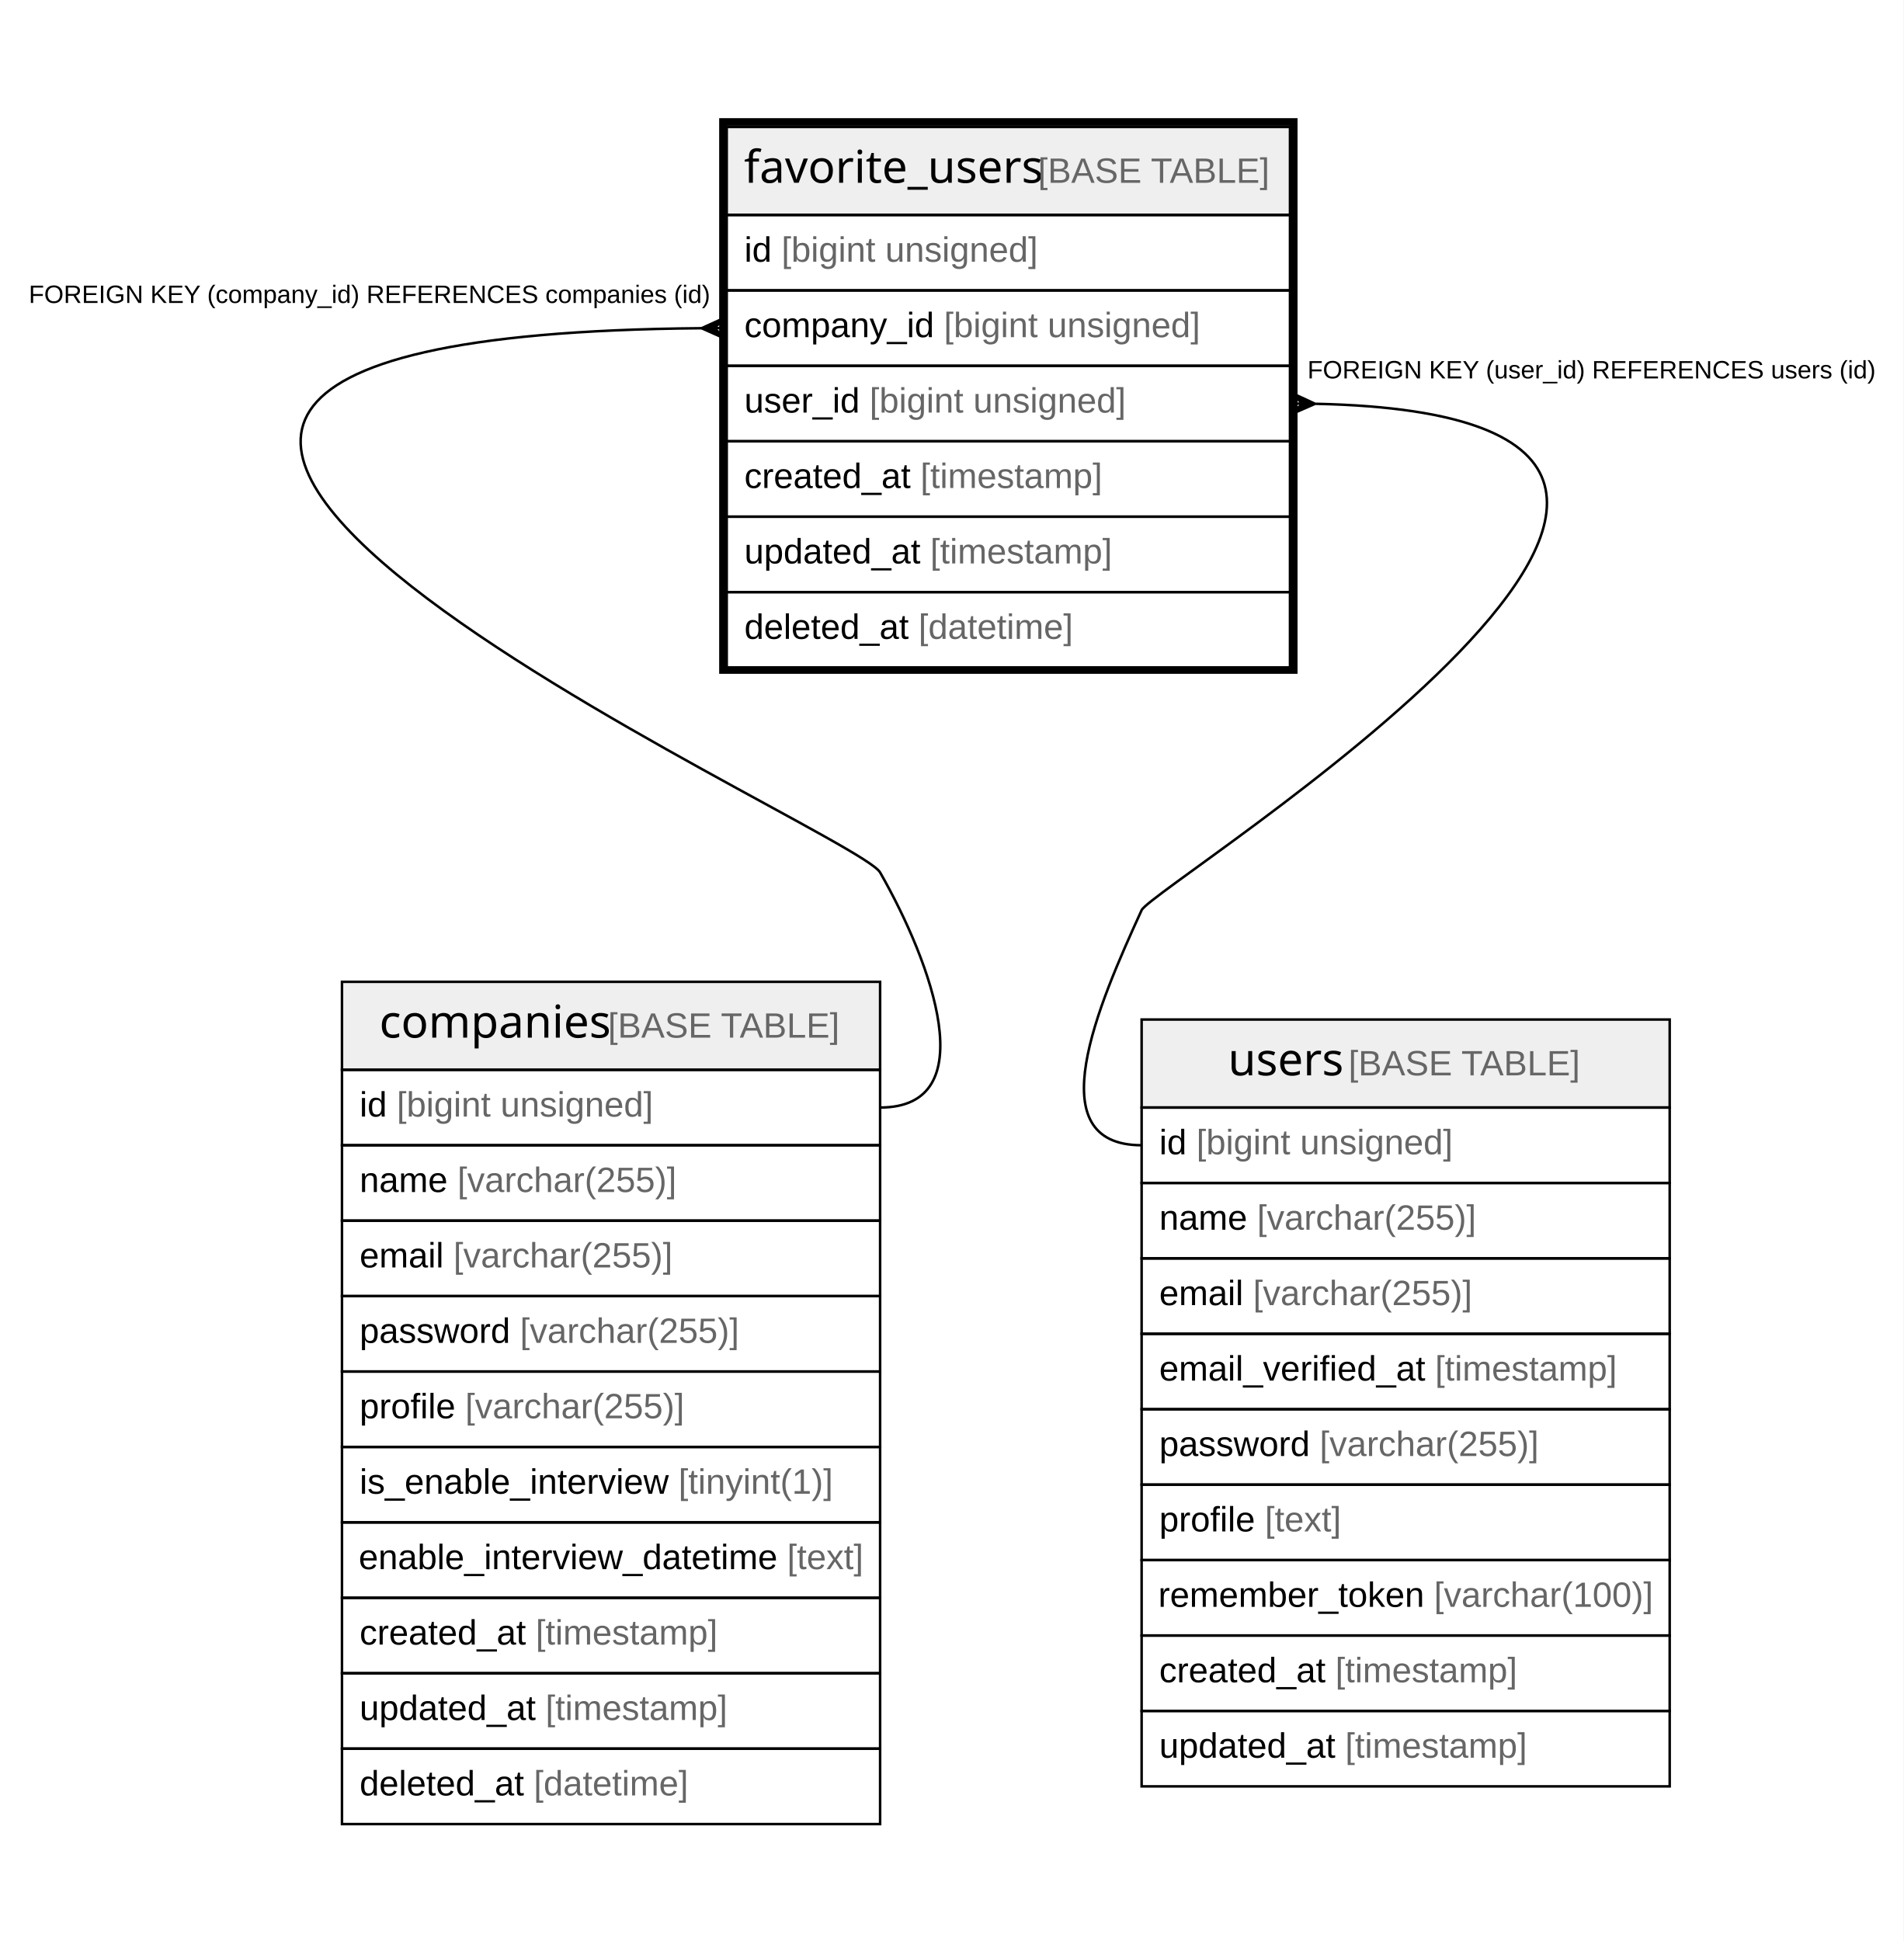
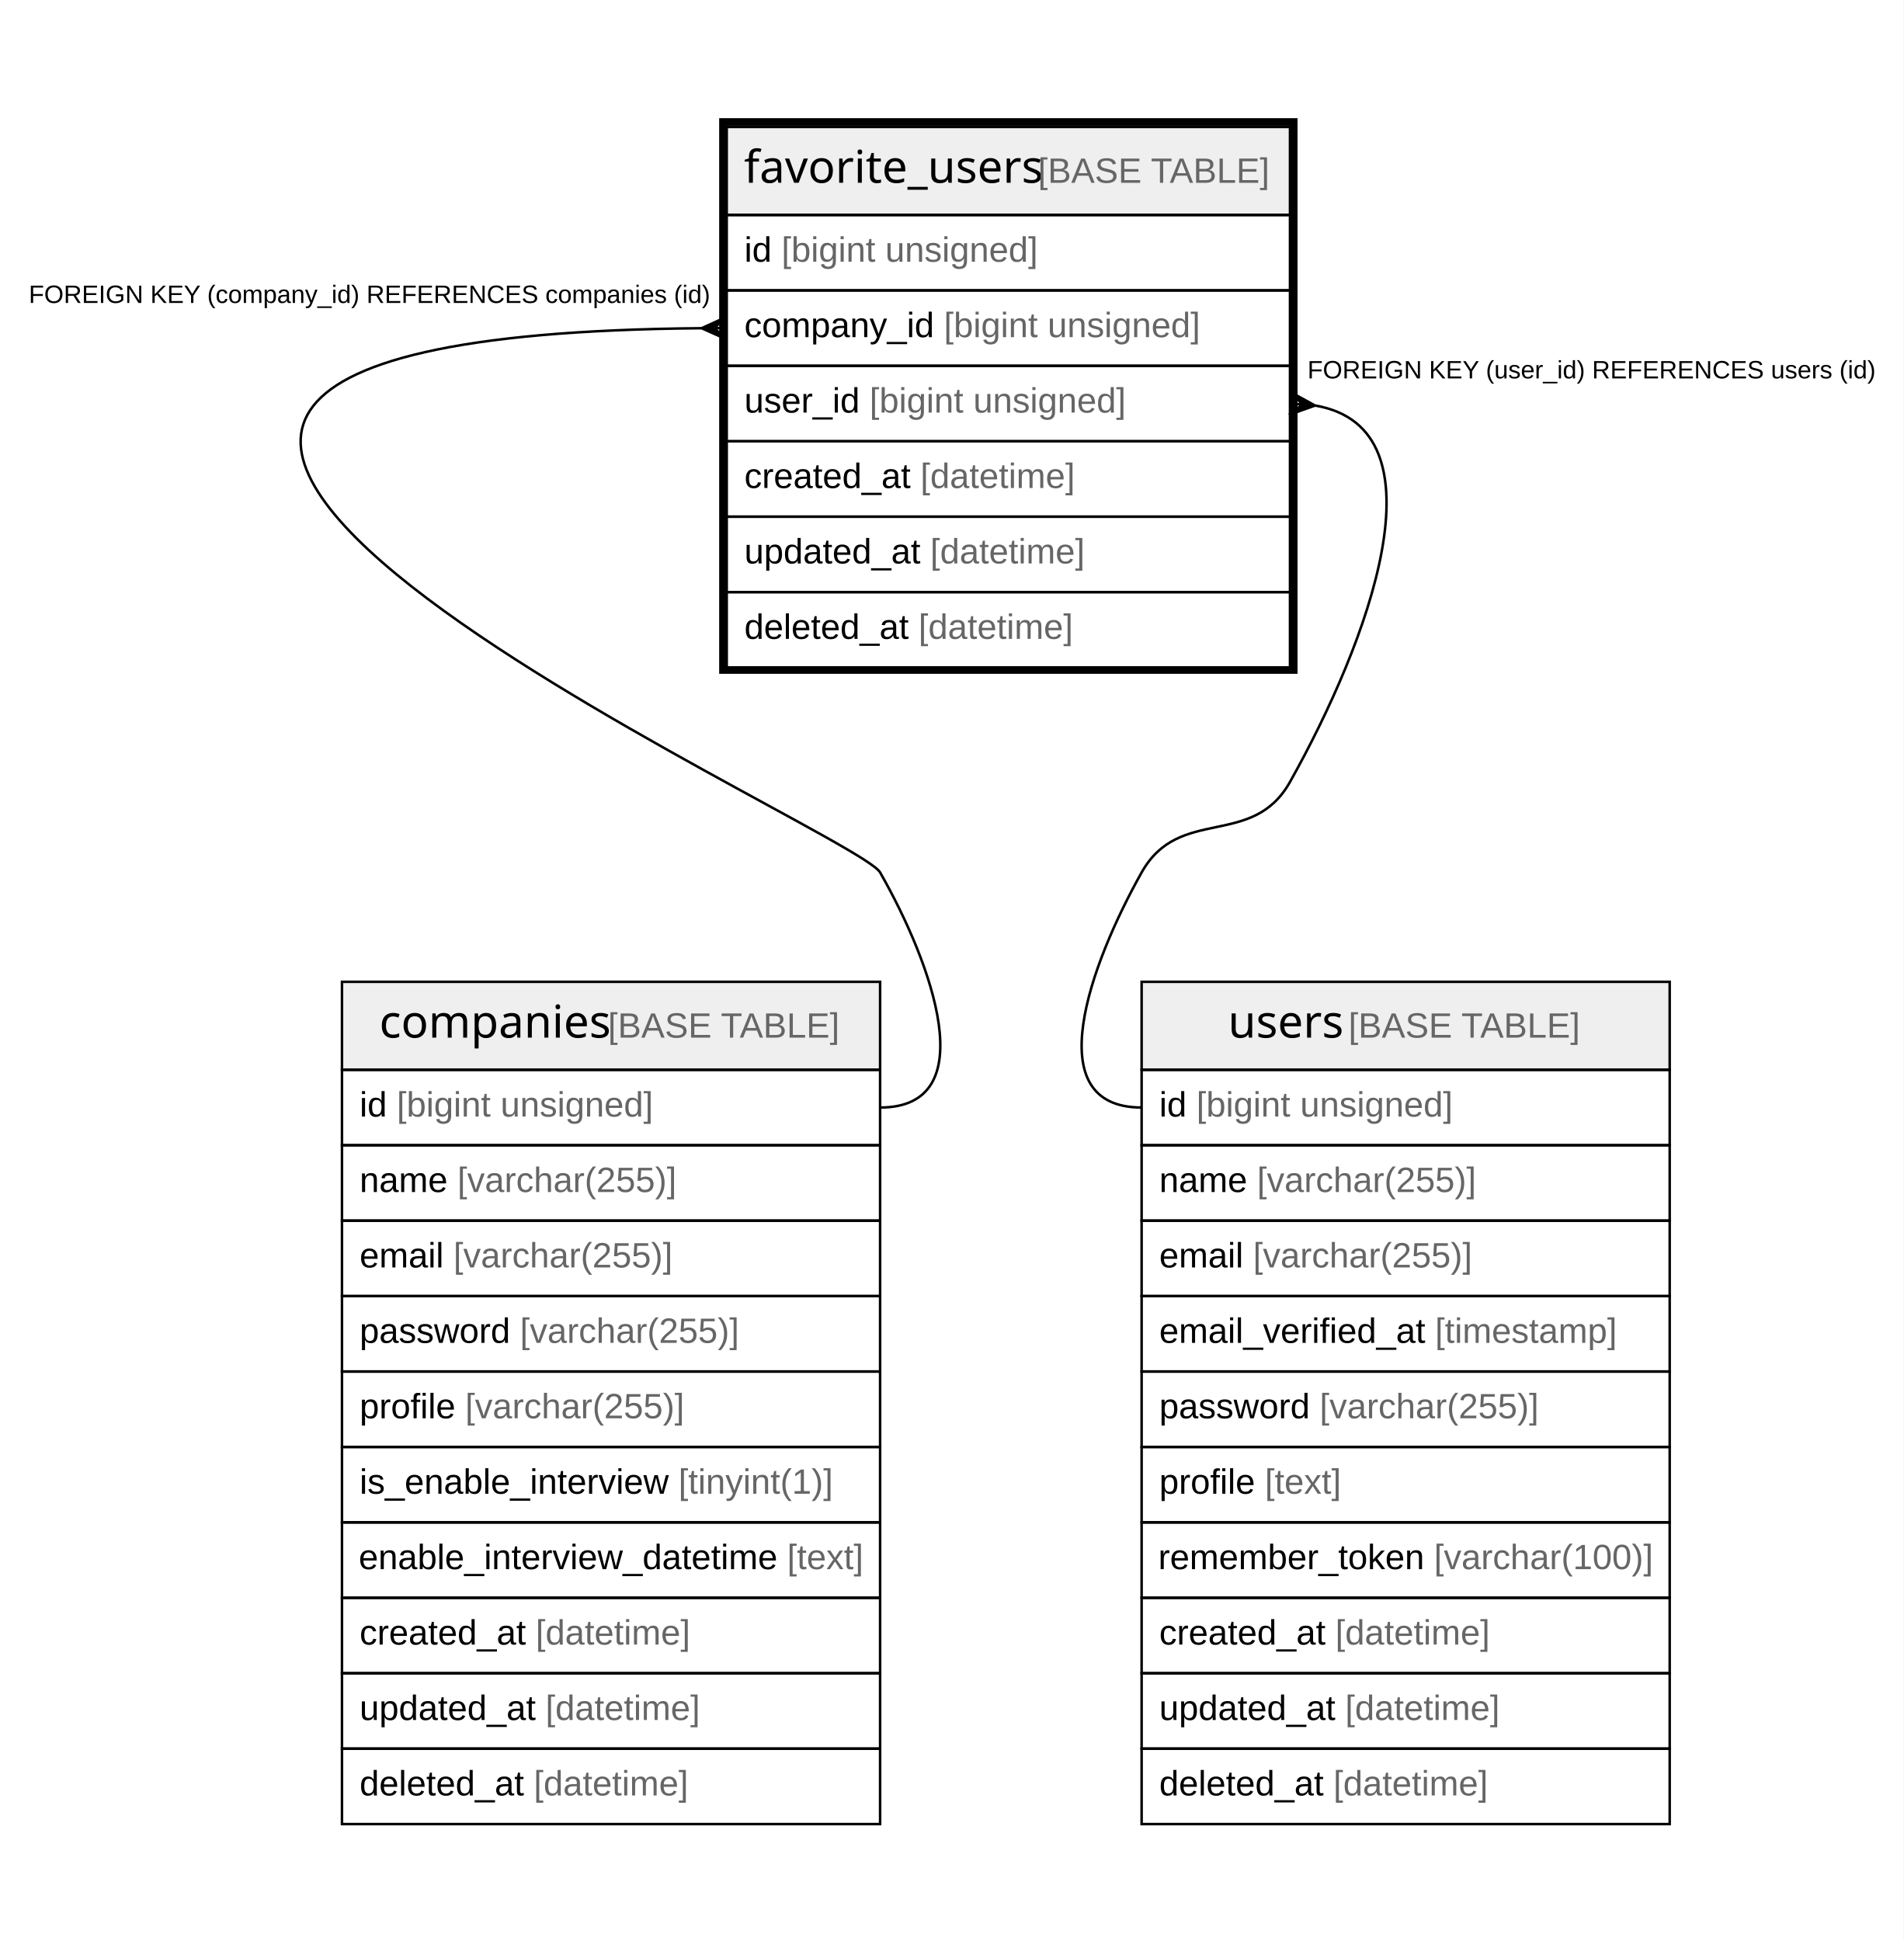
<svg xmlns="http://www.w3.org/2000/svg" width="757pt" height="772pt" viewBox="0.00 0.00 757.00 772.00">
  <g id="graph0" class="graph" transform="scale(1 1) rotate(0) translate(4 768)">
    <polygon fill="#ffffff" stroke="transparent" points="-4,4 -4,-768 753,-768 753,4 -4,4" />
    <g id="node1" class="node">
      <polygon fill="#efefef" stroke="transparent" points="285,-682.5 285,-717.5 509,-717.5 509,-682.5 285,-682.5" />
      <polygon fill="none" stroke="#000000" points="285,-682.5 285,-717.5 509,-717.5 509,-682.5 285,-682.5" />
      <text text-anchor="start" x="291.863" y="-695.3" font-family="Arial Bold" font-size="18.00" fill="#000000">favorite_users</text>
      <text text-anchor="start" x="404.883" y="-695.3" font-family="Arial" font-size="14.00" fill="#000000"> </text>
      <text text-anchor="start" x="408.774" y="-695.3" font-family="Arial" font-size="14.00" fill="#666666">[BASE TABLE]</text>
      <polygon fill="none" stroke="#000000" points="285,-652.5 285,-682.5 509,-682.5 509,-652.5 285,-652.5" />
      <text text-anchor="start" x="292" y="-663.9" font-family="Arial" font-size="14.00" fill="#000000">id </text>
      <text text-anchor="start" x="306.78" y="-663.9" font-family="Arial" font-size="14.00" fill="#666666">[bigint unsigned]</text>
      <polygon fill="none" stroke="#000000" points="285,-622.5 285,-652.5 509,-652.5 509,-622.5 285,-622.5" />
      <text text-anchor="start" x="292" y="-633.9" font-family="Arial" font-size="14.00" fill="#000000">company_id </text>
      <text text-anchor="start" x="371.353" y="-633.9" font-family="Arial" font-size="14.00" fill="#666666">[bigint unsigned]</text>
      <polygon fill="none" stroke="#000000" points="285,-592.5 285,-622.5 509,-622.5 509,-592.5 285,-592.5" />
      <text text-anchor="start" x="292" y="-603.9" font-family="Arial" font-size="14.00" fill="#000000">user_id </text>
      <text text-anchor="start" x="341.788" y="-603.9" font-family="Arial" font-size="14.00" fill="#666666">[bigint unsigned]</text>
      <polygon fill="none" stroke="#000000" points="285,-562.5 285,-592.5 509,-592.5 509,-562.5 285,-562.5" />
      <text text-anchor="start" x="292" y="-573.9" font-family="Arial" font-size="14.00" fill="#000000">created_at </text>
-       <text text-anchor="start" x="362.028" y="-573.9" font-family="Arial" font-size="14.00" fill="#666666">[timestamp]</text>
+       <text text-anchor="start" x="362.028" y="-573.9" font-family="Arial" font-size="14.00" fill="#666666">[datetime]</text>
      <polygon fill="none" stroke="#000000" points="285,-532.5 285,-562.5 509,-562.5 509,-532.5 285,-532.5" />
      <text text-anchor="start" x="292" y="-543.9" font-family="Arial" font-size="14.00" fill="#000000">updated_at </text>
-       <text text-anchor="start" x="365.933" y="-543.9" font-family="Arial" font-size="14.00" fill="#666666">[timestamp]</text>
+       <text text-anchor="start" x="365.933" y="-543.9" font-family="Arial" font-size="14.00" fill="#666666">[datetime]</text>
      <polygon fill="none" stroke="#000000" points="285,-502.5 285,-532.5 509,-532.5 509,-502.5 285,-502.5" />
      <text text-anchor="start" x="292" y="-513.9" font-family="Arial" font-size="14.00" fill="#000000">deleted_at </text>
      <text text-anchor="start" x="361.257" y="-513.9" font-family="Arial" font-size="14.00" fill="#666666">[datetime]</text>
      <polygon fill="none" stroke="#000000" stroke-width="3" points="283.5,-501.5 283.5,-719.5 510.5,-719.5 510.5,-501.5 283.5,-501.5" />
    </g>
    <g id="node2" class="node">
      <polygon fill="#efefef" stroke="transparent" points="132,-342.5 132,-377.5 346,-377.5 346,-342.5 132,-342.5" />
      <polygon fill="none" stroke="#000000" points="132,-342.5 132,-377.5 346,-377.5 346,-342.5 132,-342.5" />
      <text text-anchor="start" x="146.864" y="-355.3" font-family="Arial Bold" font-size="18.00" fill="#000000">companies</text>
      <text text-anchor="start" x="233.882" y="-355.3" font-family="Arial" font-size="14.00" fill="#000000"> </text>
      <text text-anchor="start" x="237.772" y="-355.3" font-family="Arial" font-size="14.00" fill="#666666">[BASE TABLE]</text>
      <polygon fill="none" stroke="#000000" points="132,-312.5 132,-342.5 346,-342.5 346,-312.5 132,-312.5" />
      <text text-anchor="start" x="139" y="-323.9" font-family="Arial" font-size="14.00" fill="#000000">id </text>
      <text text-anchor="start" x="153.78" y="-323.9" font-family="Arial" font-size="14.00" fill="#666666">[bigint unsigned]</text>
      <polygon fill="none" stroke="#000000" points="132,-282.5 132,-312.5 346,-312.5 346,-282.5 132,-282.5" />
      <text text-anchor="start" x="139" y="-293.9" font-family="Arial" font-size="14.00" fill="#000000">name </text>
      <text text-anchor="start" x="177.899" y="-293.9" font-family="Arial" font-size="14.00" fill="#666666">[varchar(255)]</text>
      <polygon fill="none" stroke="#000000" points="132,-252.5 132,-282.5 346,-282.5 346,-252.5 132,-252.5" />
      <text text-anchor="start" x="139" y="-263.9" font-family="Arial" font-size="14.00" fill="#000000">email </text>
      <text text-anchor="start" x="176.33" y="-263.9" font-family="Arial" font-size="14.00" fill="#666666">[varchar(255)]</text>
      <polygon fill="none" stroke="#000000" points="132,-222.5 132,-252.5 346,-252.5 346,-222.5 132,-222.5" />
      <text text-anchor="start" x="139" y="-233.9" font-family="Arial" font-size="14.00" fill="#000000">password </text>
      <text text-anchor="start" x="202.788" y="-233.9" font-family="Arial" font-size="14.00" fill="#666666">[varchar(255)]</text>
      <polygon fill="none" stroke="#000000" points="132,-192.5 132,-222.5 346,-222.5 346,-192.5 132,-192.5" />
      <text text-anchor="start" x="139" y="-203.9" font-family="Arial" font-size="14.00" fill="#000000">profile </text>
      <text text-anchor="start" x="181.003" y="-203.9" font-family="Arial" font-size="14.00" fill="#666666">[varchar(255)]</text>
      <polygon fill="none" stroke="#000000" points="132,-162.5 132,-192.5 346,-192.5 346,-162.5 132,-162.5" />
      <text text-anchor="start" x="139" y="-173.9" font-family="Arial" font-size="14.00" fill="#000000">is_enable_interview </text>
      <text text-anchor="start" x="265.801" y="-173.9" font-family="Arial" font-size="14.00" fill="#666666">[tinyint(1)]</text>
      <polygon fill="none" stroke="#000000" points="132,-132.5 132,-162.5 346,-162.5 346,-132.5 132,-132.5" />
      <text text-anchor="start" x="138.641" y="-143.9" font-family="Arial" font-size="14.00" fill="#000000">enable_interview_datetime </text>
      <text text-anchor="start" x="309.014" y="-143.9" font-family="Arial" font-size="14.00" fill="#666666">[text]</text>
      <polygon fill="none" stroke="#000000" points="132,-102.5 132,-132.5 346,-132.5 346,-102.5 132,-102.5" />
      <text text-anchor="start" x="139" y="-113.9" font-family="Arial" font-size="14.00" fill="#000000">created_at </text>
-       <text text-anchor="start" x="209.028" y="-113.9" font-family="Arial" font-size="14.00" fill="#666666">[timestamp]</text>
+       <text text-anchor="start" x="209.028" y="-113.9" font-family="Arial" font-size="14.00" fill="#666666">[datetime]</text>
      <polygon fill="none" stroke="#000000" points="132,-72.5 132,-102.5 346,-102.5 346,-72.5 132,-72.5" />
      <text text-anchor="start" x="139" y="-83.9" font-family="Arial" font-size="14.00" fill="#000000">updated_at </text>
-       <text text-anchor="start" x="212.933" y="-83.9" font-family="Arial" font-size="14.00" fill="#666666">[timestamp]</text>
+       <text text-anchor="start" x="212.933" y="-83.9" font-family="Arial" font-size="14.00" fill="#666666">[datetime]</text>
      <polygon fill="none" stroke="#000000" points="132,-42.5 132,-72.5 346,-72.5 346,-42.5 132,-42.5" />
      <text text-anchor="start" x="139" y="-53.9" font-family="Arial" font-size="14.00" fill="#000000">deleted_at </text>
      <text text-anchor="start" x="208.257" y="-53.9" font-family="Arial" font-size="14.00" fill="#666666">[datetime]</text>
    </g>
    <g id="edge1" class="edge">
      <path fill="none" stroke="#000000" d="M274.98,-637.459C-116.935,-634.217 335.795,-438.872 346,-421 366.606,-384.913 387.556,-327.5 346,-327.5" />
      <polygon fill="#000000" stroke="#000000" points="275,-637.459 284.982,-642 280,-637.48 285,-637.5 285,-637.5 285,-637.5 280,-637.48 285.018,-633 275,-637.459 275,-637.459" />
      <text text-anchor="start" x="7.438" y="-647.5" font-family="Arial" font-size="10.00" fill="#000000">FOREIGN KEY (company_id) REFERENCES companies (id)</text>
    </g>
    <g id="node3" class="node">
-       <polygon fill="#efefef" stroke="transparent" points="450,-327.5 450,-362.5 660,-362.5 660,-327.5 450,-327.5" />
-       <polygon fill="none" stroke="#000000" points="450,-327.5 450,-362.5 660,-362.5 660,-327.5 450,-327.5" />
-       <text text-anchor="start" x="484.371" y="-340.3" font-family="Arial Bold" font-size="18.00" fill="#000000">users</text>
-       <text text-anchor="start" x="528.375" y="-340.3" font-family="Arial" font-size="14.00" fill="#000000"> </text>
-       <text text-anchor="start" x="532.266" y="-340.3" font-family="Arial" font-size="14.00" fill="#666666">[BASE TABLE]</text>
-       <polygon fill="none" stroke="#000000" points="450,-297.5 450,-327.5 660,-327.5 660,-297.5 450,-297.5" />
-       <text text-anchor="start" x="457" y="-308.9" font-family="Arial" font-size="14.00" fill="#000000">id </text>
-       <text text-anchor="start" x="471.78" y="-308.9" font-family="Arial" font-size="14.00" fill="#666666">[bigint unsigned]</text>
-       <polygon fill="none" stroke="#000000" points="450,-267.5 450,-297.5 660,-297.5 660,-267.5 450,-267.5" />
-       <text text-anchor="start" x="457" y="-278.9" font-family="Arial" font-size="14.00" fill="#000000">name </text>
-       <text text-anchor="start" x="495.899" y="-278.9" font-family="Arial" font-size="14.00" fill="#666666">[varchar(255)]</text>
-       <polygon fill="none" stroke="#000000" points="450,-237.5 450,-267.5 660,-267.5 660,-237.5 450,-237.5" />
-       <text text-anchor="start" x="457" y="-248.9" font-family="Arial" font-size="14.00" fill="#000000">email </text>
-       <text text-anchor="start" x="494.33" y="-248.9" font-family="Arial" font-size="14.00" fill="#666666">[varchar(255)]</text>
-       <polygon fill="none" stroke="#000000" points="450,-207.5 450,-237.5 660,-237.5 660,-207.5 450,-207.5" />
-       <text text-anchor="start" x="457" y="-218.9" font-family="Arial" font-size="14.00" fill="#000000">email_verified_at </text>
-       <text text-anchor="start" x="566.68" y="-218.9" font-family="Arial" font-size="14.00" fill="#666666">[timestamp]</text>
-       <polygon fill="none" stroke="#000000" points="450,-177.5 450,-207.5 660,-207.5 660,-177.5 450,-177.5" />
-       <text text-anchor="start" x="457" y="-188.9" font-family="Arial" font-size="14.00" fill="#000000">password </text>
-       <text text-anchor="start" x="520.788" y="-188.9" font-family="Arial" font-size="14.00" fill="#666666">[varchar(255)]</text>
-       <polygon fill="none" stroke="#000000" points="450,-147.5 450,-177.5 660,-177.5 660,-147.5 450,-147.5" />
-       <text text-anchor="start" x="457" y="-158.9" font-family="Arial" font-size="14.00" fill="#000000">profile </text>
-       <text text-anchor="start" x="499.003" y="-158.9" font-family="Arial" font-size="14.00" fill="#666666">[text]</text>
-       <polygon fill="none" stroke="#000000" points="450,-117.5 450,-147.5 660,-147.5 660,-117.5 450,-117.5" />
-       <text text-anchor="start" x="456.598" y="-128.9" font-family="Arial" font-size="14.00" fill="#000000">remember_token </text>
-       <text text-anchor="start" x="566.283" y="-128.9" font-family="Arial" font-size="14.00" fill="#666666">[varchar(100)]</text>
-       <polygon fill="none" stroke="#000000" points="450,-87.5 450,-117.5 660,-117.5 660,-87.5 450,-87.5" />
-       <text text-anchor="start" x="457" y="-98.9" font-family="Arial" font-size="14.00" fill="#000000">created_at </text>
-       <text text-anchor="start" x="527.028" y="-98.9" font-family="Arial" font-size="14.00" fill="#666666">[timestamp]</text>
-       <polygon fill="none" stroke="#000000" points="450,-57.5 450,-87.5 660,-87.5 660,-57.5 450,-57.5" />
-       <text text-anchor="start" x="457" y="-68.9" font-family="Arial" font-size="14.00" fill="#000000">updated_at </text>
-       <text text-anchor="start" x="530.933" y="-68.9" font-family="Arial" font-size="14.00" fill="#666666">[timestamp]</text>
+       <polygon fill="#efefef" stroke="transparent" points="450,-342.5 450,-377.5 660,-377.5 660,-342.5 450,-342.5" />
+       <polygon fill="none" stroke="#000000" points="450,-342.5 450,-377.5 660,-377.5 660,-342.5 450,-342.5" />
+       <text text-anchor="start" x="484.371" y="-355.3" font-family="Arial Bold" font-size="18.00" fill="#000000">users</text>
+       <text text-anchor="start" x="528.375" y="-355.3" font-family="Arial" font-size="14.00" fill="#000000"> </text>
+       <text text-anchor="start" x="532.266" y="-355.3" font-family="Arial" font-size="14.00" fill="#666666">[BASE TABLE]</text>
+       <polygon fill="none" stroke="#000000" points="450,-312.5 450,-342.5 660,-342.5 660,-312.5 450,-312.5" />
+       <text text-anchor="start" x="457" y="-323.9" font-family="Arial" font-size="14.00" fill="#000000">id </text>
+       <text text-anchor="start" x="471.78" y="-323.9" font-family="Arial" font-size="14.00" fill="#666666">[bigint unsigned]</text>
+       <polygon fill="none" stroke="#000000" points="450,-282.5 450,-312.5 660,-312.5 660,-282.5 450,-282.5" />
+       <text text-anchor="start" x="457" y="-293.9" font-family="Arial" font-size="14.00" fill="#000000">name </text>
+       <text text-anchor="start" x="495.899" y="-293.9" font-family="Arial" font-size="14.00" fill="#666666">[varchar(255)]</text>
+       <polygon fill="none" stroke="#000000" points="450,-252.5 450,-282.5 660,-282.5 660,-252.5 450,-252.5" />
+       <text text-anchor="start" x="457" y="-263.9" font-family="Arial" font-size="14.00" fill="#000000">email </text>
+       <text text-anchor="start" x="494.33" y="-263.9" font-family="Arial" font-size="14.00" fill="#666666">[varchar(255)]</text>
+       <polygon fill="none" stroke="#000000" points="450,-222.5 450,-252.5 660,-252.5 660,-222.5 450,-222.5" />
+       <text text-anchor="start" x="457" y="-233.9" font-family="Arial" font-size="14.00" fill="#000000">email_verified_at </text>
+       <text text-anchor="start" x="566.68" y="-233.9" font-family="Arial" font-size="14.00" fill="#666666">[timestamp]</text>
+       <polygon fill="none" stroke="#000000" points="450,-192.5 450,-222.5 660,-222.5 660,-192.5 450,-192.5" />
+       <text text-anchor="start" x="457" y="-203.9" font-family="Arial" font-size="14.00" fill="#000000">password </text>
+       <text text-anchor="start" x="520.788" y="-203.9" font-family="Arial" font-size="14.00" fill="#666666">[varchar(255)]</text>
+       <polygon fill="none" stroke="#000000" points="450,-162.5 450,-192.5 660,-192.5 660,-162.5 450,-162.5" />
+       <text text-anchor="start" x="457" y="-173.9" font-family="Arial" font-size="14.00" fill="#000000">profile </text>
+       <text text-anchor="start" x="499.003" y="-173.9" font-family="Arial" font-size="14.00" fill="#666666">[text]</text>
+       <polygon fill="none" stroke="#000000" points="450,-132.5 450,-162.5 660,-162.5 660,-132.5 450,-132.5" />
+       <text text-anchor="start" x="456.598" y="-143.9" font-family="Arial" font-size="14.00" fill="#000000">remember_token </text>
+       <text text-anchor="start" x="566.283" y="-143.9" font-family="Arial" font-size="14.00" fill="#666666">[varchar(100)]</text>
+       <polygon fill="none" stroke="#000000" points="450,-102.5 450,-132.5 660,-132.5 660,-102.5 450,-102.5" />
+       <text text-anchor="start" x="457" y="-113.9" font-family="Arial" font-size="14.00" fill="#000000">created_at </text>
+       <text text-anchor="start" x="527.028" y="-113.9" font-family="Arial" font-size="14.00" fill="#666666">[datetime]</text>
+       <polygon fill="none" stroke="#000000" points="450,-72.5 450,-102.5 660,-102.5 660,-72.5 450,-72.5" />
+       <text text-anchor="start" x="457" y="-83.9" font-family="Arial" font-size="14.00" fill="#000000">updated_at </text>
+       <text text-anchor="start" x="530.933" y="-83.9" font-family="Arial" font-size="14.00" fill="#666666">[datetime]</text>
+       <polygon fill="none" stroke="#000000" points="450,-42.5 450,-72.5 660,-72.5 660,-42.5 450,-42.5" />
+       <text text-anchor="start" x="457" y="-53.9" font-family="Arial" font-size="14.00" fill="#000000">deleted_at </text>
+       <text text-anchor="start" x="526.257" y="-53.9" font-family="Arial" font-size="14.00" fill="#666666">[datetime]</text>
    </g>
    <g id="edge2" class="edge">
-       <path fill="none" stroke="#000000" d="M519.283,-607.394C758.976,-602.303 454.603,-416.062 450,-406 432.714,-368.21 408.444,-312.5 450,-312.5" />
-       <polygon fill="#000000" stroke="#000000" points="519,-607.396 508.953,-603 514,-607.448 509,-607.5 509,-607.5 509,-607.5 514,-607.448 509.047,-612 519,-607.396 519,-607.396" />
+       <path fill="none" stroke="#000000" d="M519.084,-606.694C572.158,-597.52 539.949,-512.139 509,-457 493.965,-430.213 465.035,-447.787 450,-421 429.66,-384.762 408.444,-327.5 450,-327.5" />
+       <polygon fill="#000000" stroke="#000000" points="518.968,-606.703 508.641,-603.014 513.984,-607.101 509,-607.5 509,-607.5 509,-607.5 513.984,-607.101 509.359,-611.986 518.968,-606.703 518.968,-606.703" />
      <text text-anchor="start" x="515.945" y="-617.5" font-family="Arial" font-size="10.00" fill="#000000">FOREIGN KEY (user_id) REFERENCES users (id)</text>
    </g>
  </g>
</svg>
